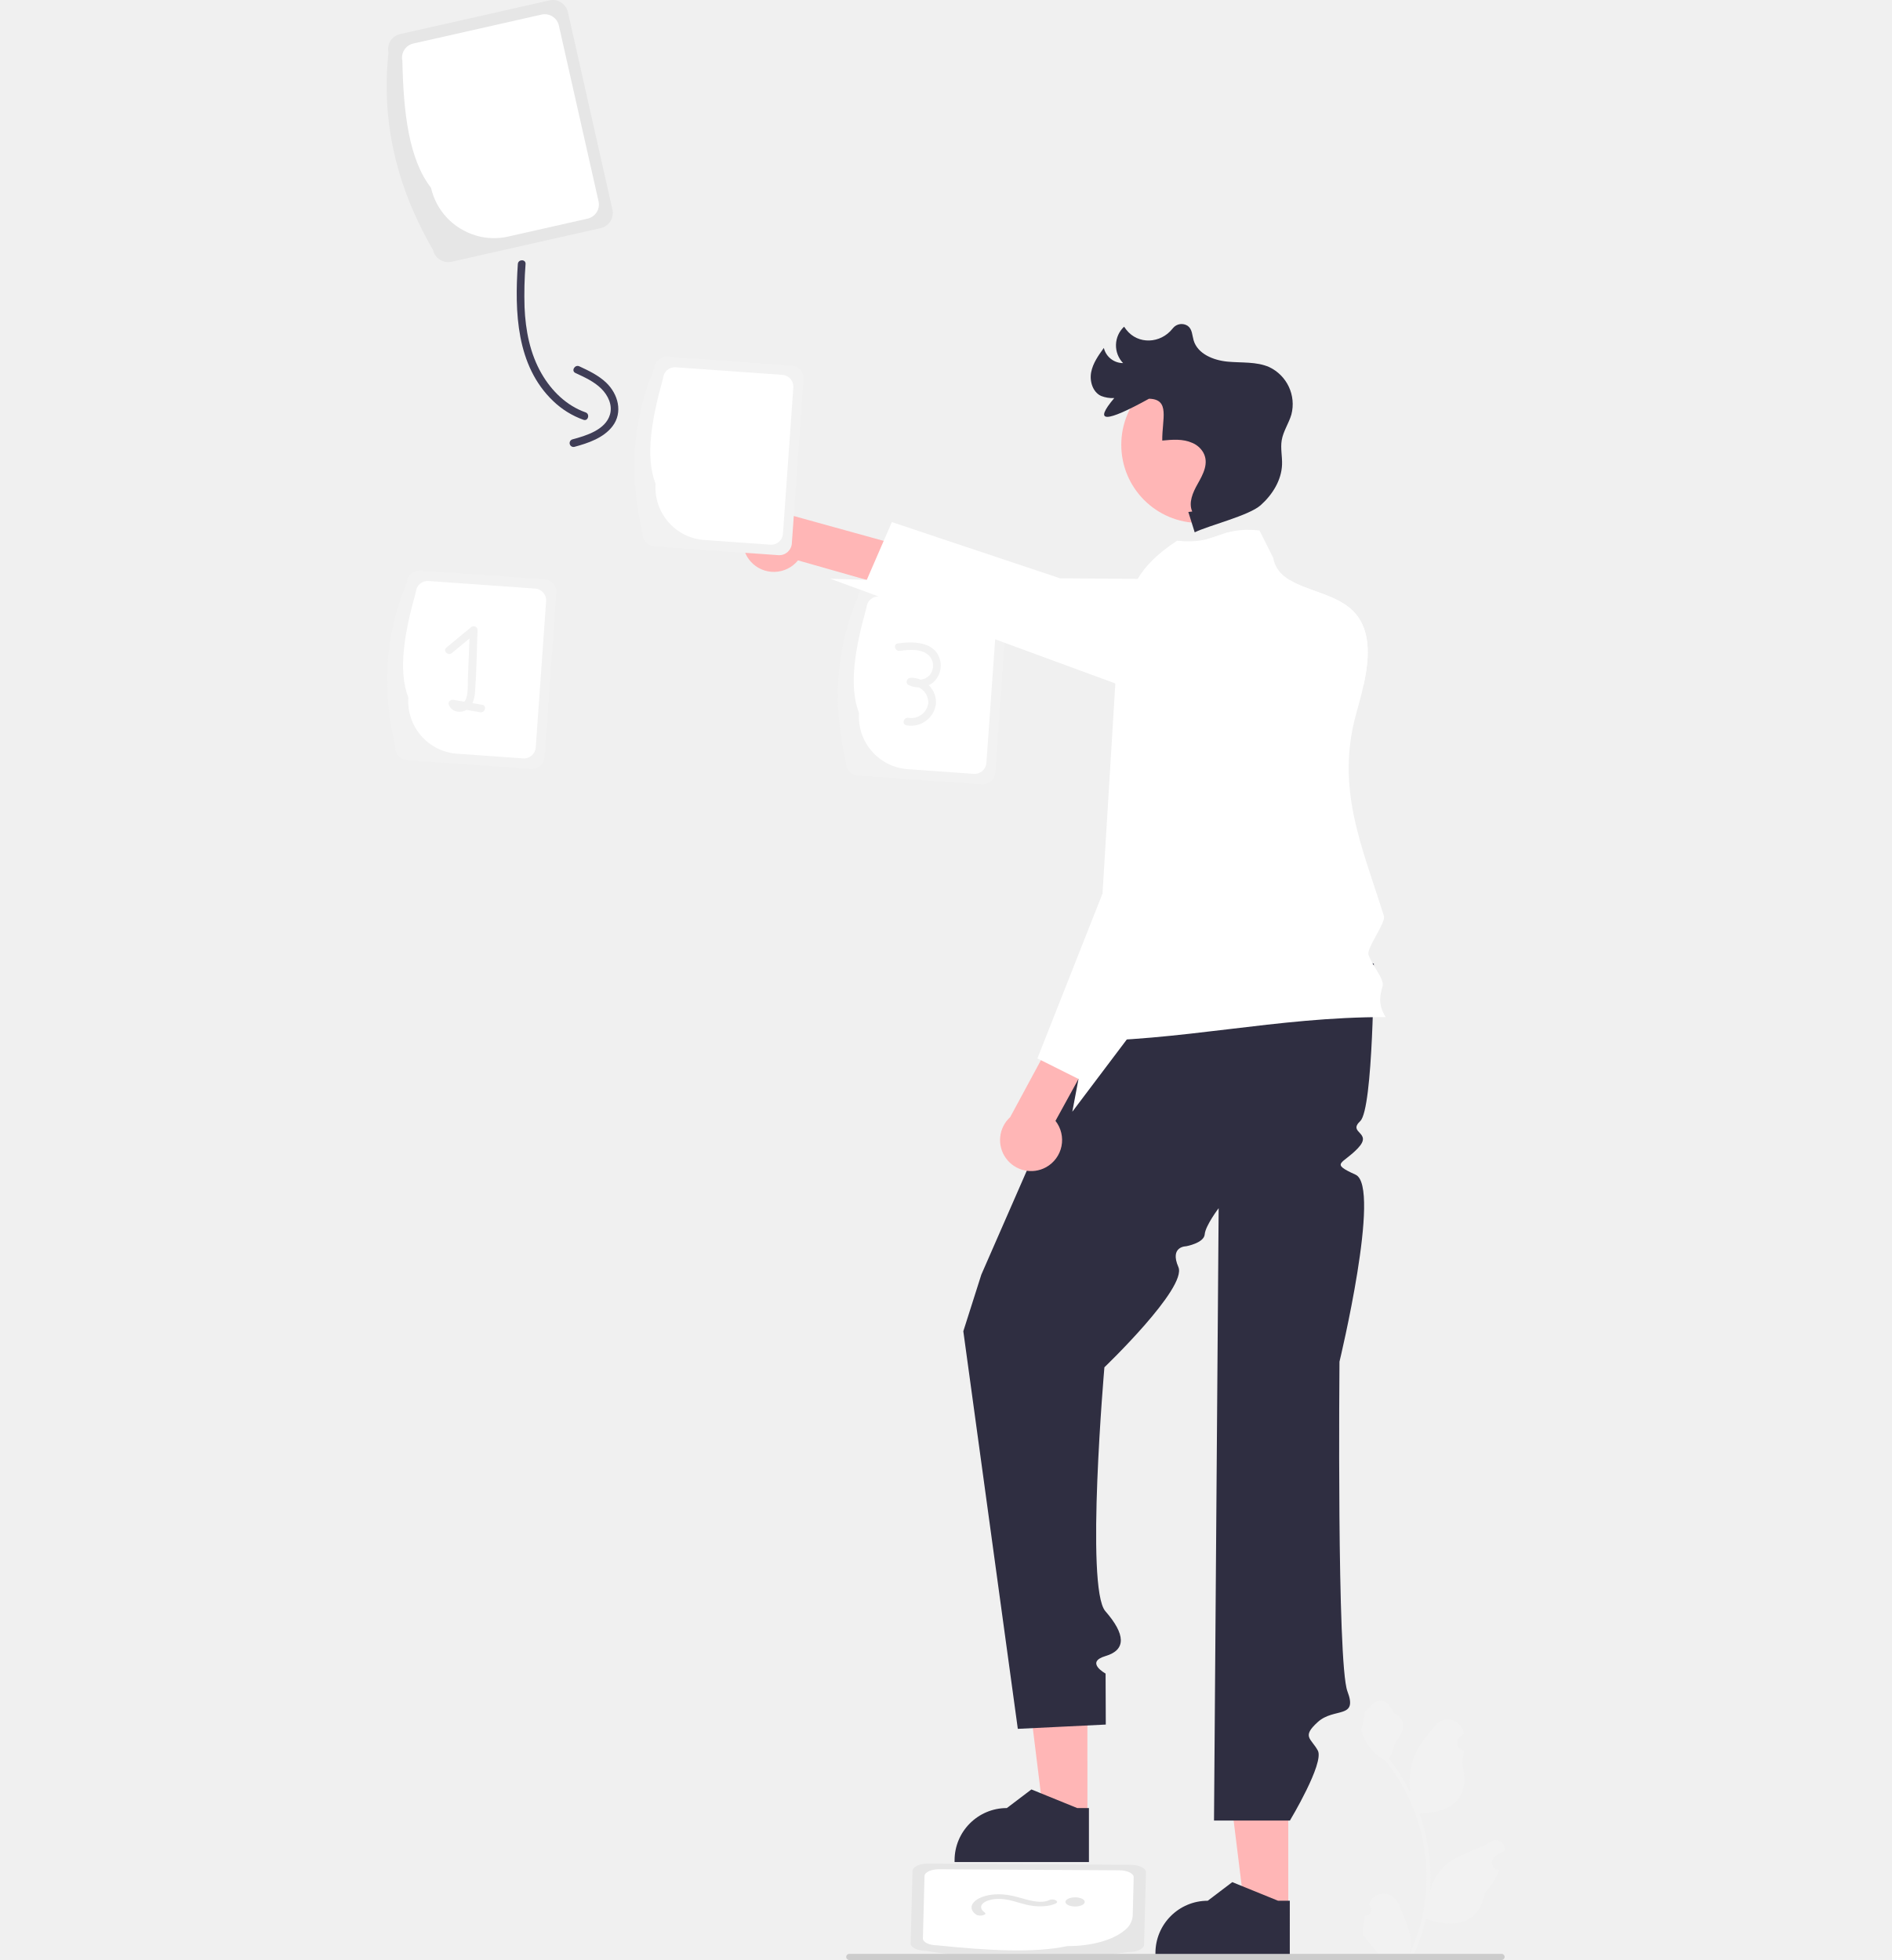
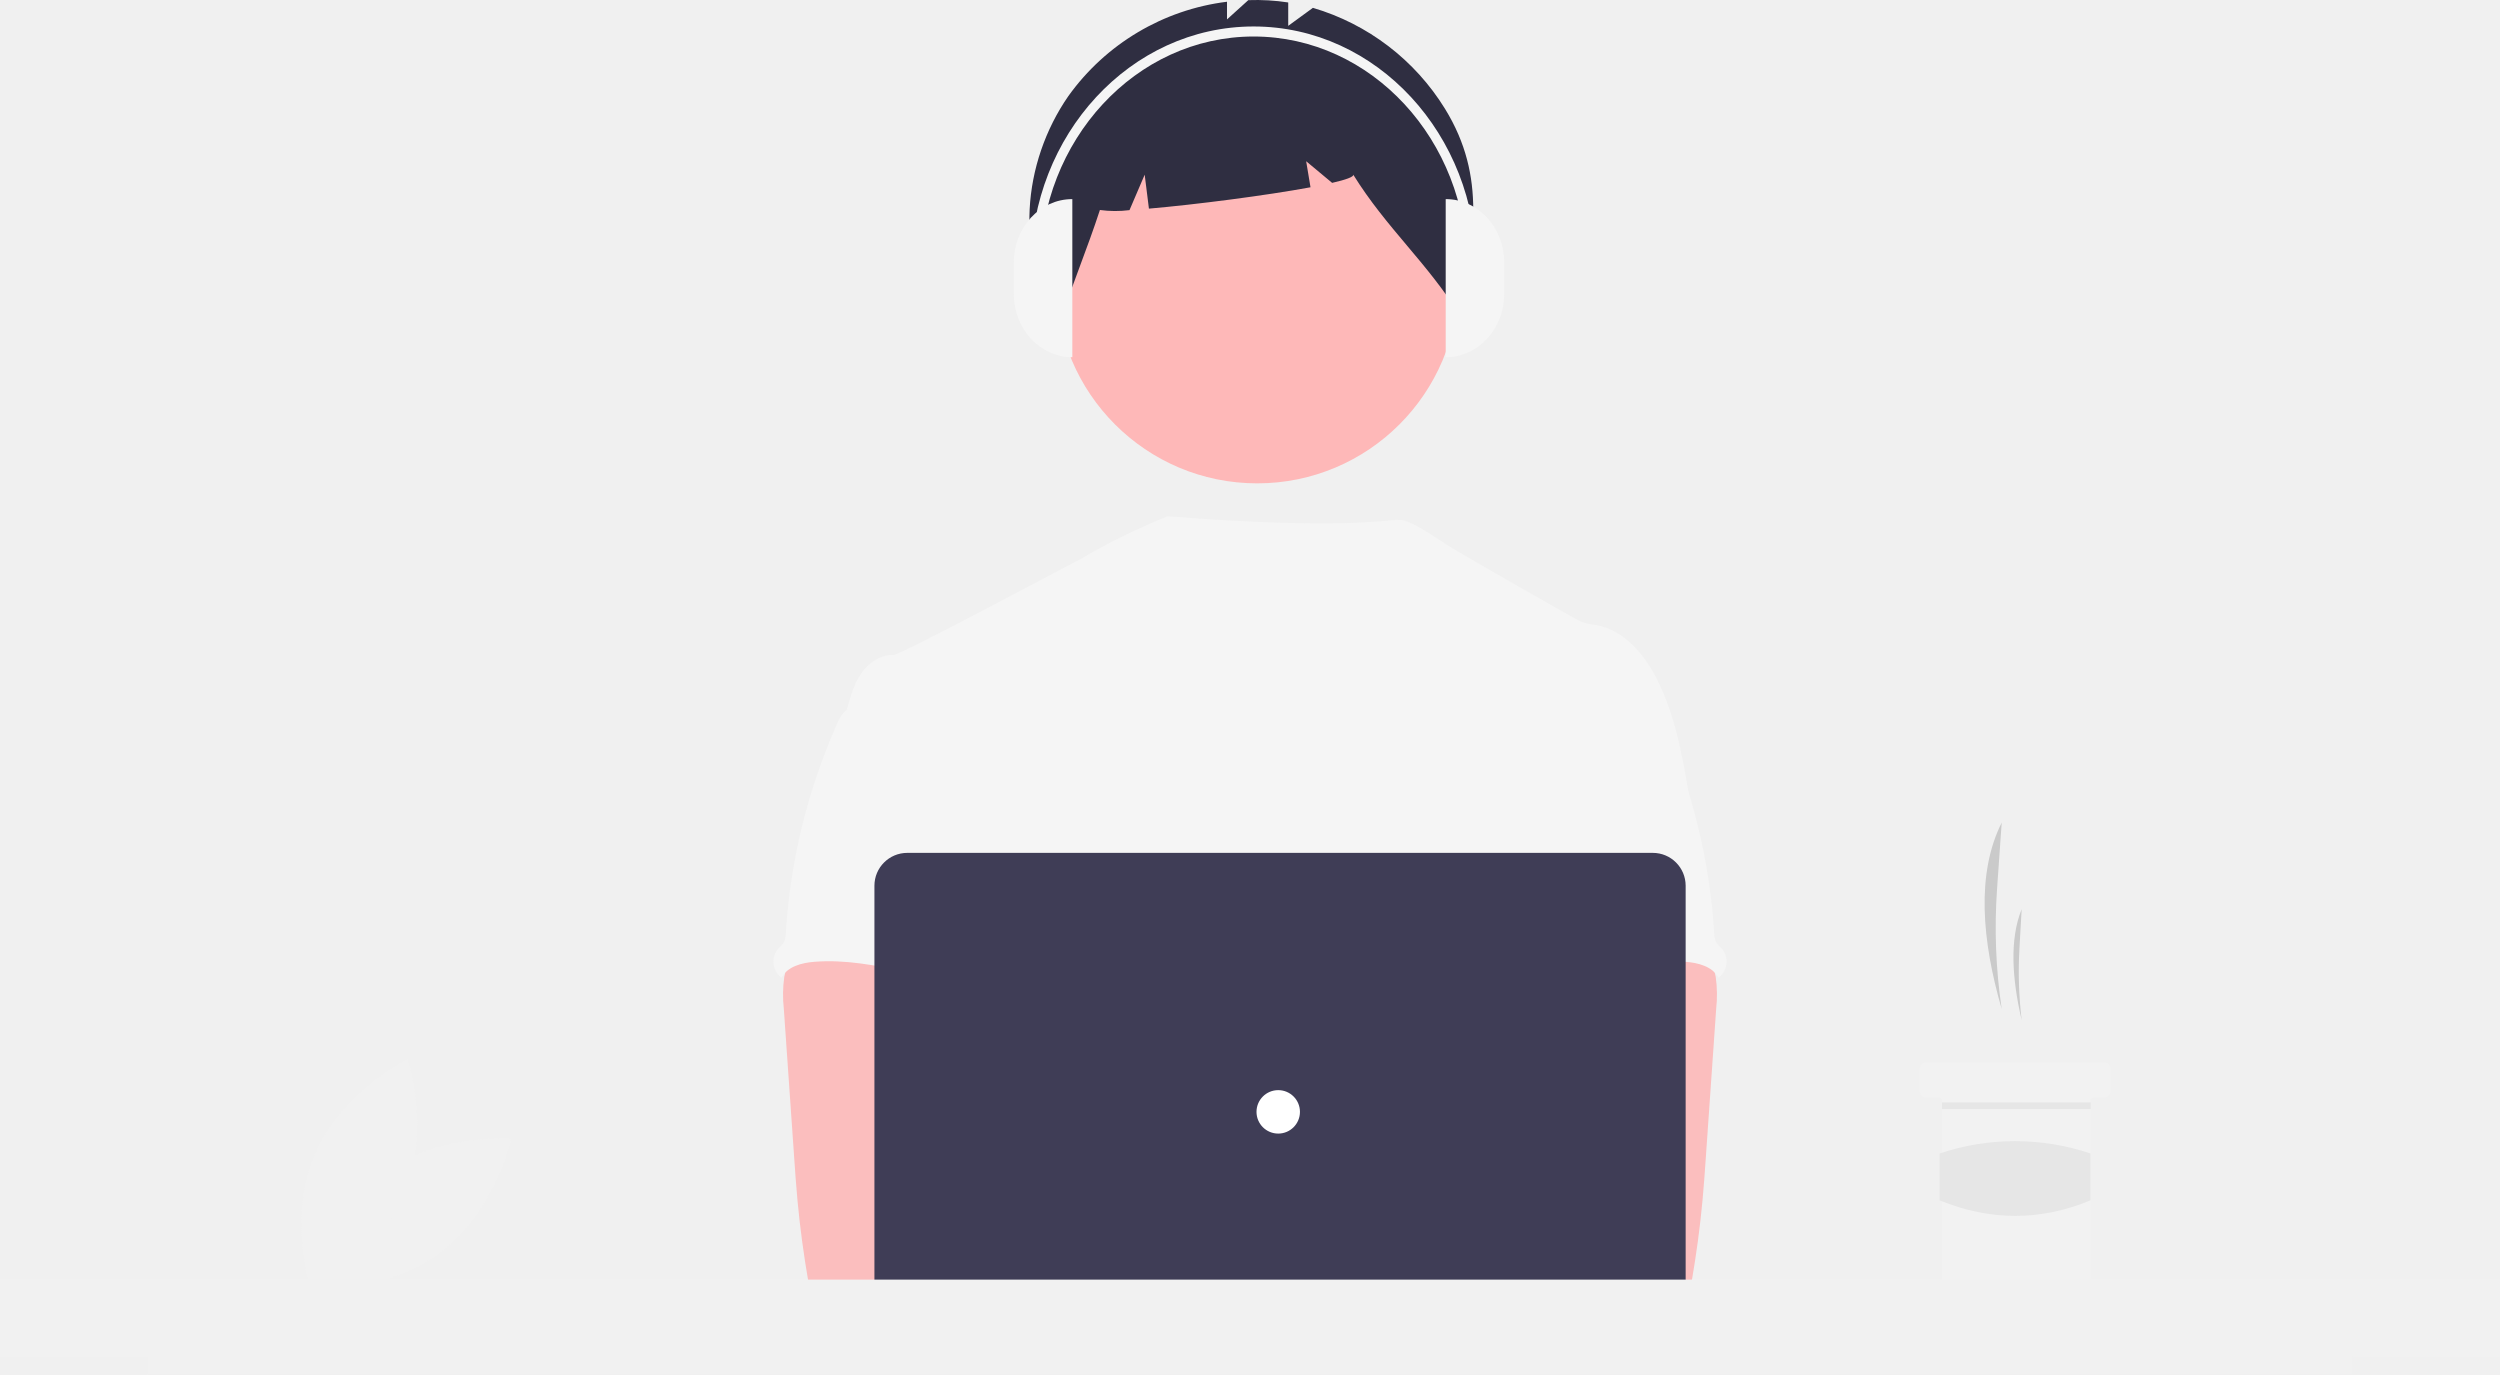
- <svg xmlns="http://www.w3.org/2000/svg" data-name="Layer 1" width="434.258" height="450" viewBox="0 0 434.258 761.185">
-   <path d="M470.538,150.812,457.498,92.943l-4.253-18.852a6.013,6.013,0,0,0-7.194-4.534l-6.424,1.453L388.111,82.633a6,6,0,0,0-4.534,7.177c-2.766,25.749,2.696,49.502,14.546,71.732.875,1.663,1.803,3.326,2.766,4.989a5.935,5.935,0,0,0,1.698,3.011,6.025,6.025,0,0,0,5.479,1.523l6.757-1.523,4.166-.945,47.016-10.608A6.004,6.004,0,0,0,470.538,150.812Z" transform="translate(-382.8712 -69.40728)" fill="#e6e6e6" />
-   <path d="M465.147,147.591l-12.428-55.051-2.976-13.216a5.627,5.627,0,0,0-6.722-4.253l-3.956.893L393.222,86.309a5.627,5.627,0,0,0-4.253,6.722c.403,20.042,2.503,38.229,11.133,49.327a25.064,25.064,0,0,0,17.189,18.432c.105.035.193.07.298.105.07.018.158.053.228.07a24.88,24.88,0,0,0,12.236.315l30.842-6.967A5.627,5.627,0,0,0,465.147,147.591Z" transform="translate(-382.8712 -69.40728)" fill="#fff" />
-   <path d="M419.474,104.665a7.175,7.175,0,0,1,8.396-1.831c3.059,1.528,4.246,4.779,3.757,8.012-.546,3.611-2.432,6.899-2.604,10.596-.15,3.236,1.056,6.636,3.924,8.378,2.056,1.249,4.172-1.843,2.106-3.098-3.4-2.065-2.257-6.604-1.271-9.7,1.231-3.866,2.514-7.807.991-11.79A10.759,10.759,0,0,0,417.011,101.841c-1.622,1.749.821,4.595,2.463,2.824Z" transform="translate(-382.8712 -69.40728)" fill="#ffffff" />
-   <circle cx="53.105" cy="67.463" r="3.747" fill="#ffffff" />
-   <path d="M671.786,793.624l-59.315-.354-19.324-.113c-3.321-.017-6.043,1.245-6.08,2.82l-.078,3.124-.651,25.047c-.05,1.565,2.608,2.864,5.928,2.882a251.579,251.579,0,0,0,73.149,1.186q2.731-.331,5.494-.727a11.216,11.216,0,0,0,3.323-.452c1.64-.506,2.724-1.373,2.753-2.36l.087-3.285.048-2.026.594-22.86C677.751,794.931,675.089,793.639,671.786,793.624Z" transform="translate(-382.8712 -69.40728)" fill="#e6e6e6" />
-   <path d="M667.401,795.757l-56.432-.327-13.545-.082c-3.104-.018-5.659,1.161-5.697,2.633l-.05,1.923-.578,22.29c-.039,1.472,2.447,2.684,5.551,2.702,19.588,2.021,37.766,3.054,50.564.294,9.316.047,17.532-2.335,21.918-5.902.058-.045.113-.081.171-.126.033-.03.088-.067.121-.097a7.809,7.809,0,0,0,3.146-5.611l.382-14.997C672.991,796.987,670.505,795.775,667.401,795.757Z" transform="translate(-382.8712 -69.40728)" fill="#fff" />
-   <path d="M615.047,812.103c-1.73-1.228-1.911-2.898.168-4.075,2.196-1.243,5.634-1.433,8.665-.852,3.386.649,6.146,1.882,9.702,2.368,3.113.425,6.7.243,9.06-.888,1.692-.811-.825-2.128-2.525-1.313-2.798,1.341-6.948.314-9.73-.481-3.474-.994-7.01-2.02-11.238-1.755-7.693.481-11.706,4.778-7.42,7.822,1.325.941,4.66.127,3.318-.826Z" transform="translate(-382.8712 -69.40728)" fill="#e6e6e6" />
-   <ellipse cx="267.332" cy="738.628" rx="3.747" ry="1.777" fill="#e6e6e6" />
-   <path d="M386.231,359.365c-5.154-21.646-4.294-42.966,4.531-63.854a4.892,4.892,0,0,1,5.221-4.529l48.224,3.422a4.892,4.892,0,0,1,4.529,5.221l-4.531,63.854a4.892,4.892,0,0,1-5.221,4.529l-48.224-3.422A4.892,4.892,0,0,1,386.231,359.365Z" transform="translate(-382.8712 -69.40728)" fill="#f2f2f2" />
-   <path d="M391.299,340.341c-4.125-10.667-1.487-25.337,2.913-41.051a4.582,4.582,0,0,1,4.889-4.241l41.444,2.941a4.582,4.582,0,0,1,4.242,4.889l-4.032,56.821a4.582,4.582,0,0,1-4.889,4.241l-25.674-1.822A20.41,20.41,0,0,1,391.299,340.341Z" transform="translate(-382.8712 -69.40728)" fill="#fff" />
-   <path d="M419.992,343.125q-1.899-.326-3.798-.653a12.752,12.752,0,0,0,.994-4.338c.599-7.992.66-16.06.979-24.068a1.519,1.519,0,0,0-2.561-1.061q-4.769,3.95-9.538,7.9c-1.488,1.233.644,3.345,2.121,2.121q3.423-2.835,6.846-5.67-.314,7.871-.628,15.741c-.1,2.518.206,5.576-.825,7.944a3.825,3.825,0,0,1-.547.887q-2.102-.361-4.205-.722c-1.008-.173-2.289.668-1.845,1.845.965,2.559,3.809,3.368,6.247,2.381a5.078,5.078,0,0,0,.622-.333l5.339.917C421.083,346.342,421.894,343.451,419.992,343.125Z" transform="translate(-382.8712 -69.40728)" fill="#f2f2f2" />
-   <path d="M561.231,365.365c-5.154-21.646-4.294-42.966,4.531-63.854a4.892,4.892,0,0,1,5.221-4.529l48.224,3.422a4.892,4.892,0,0,1,4.529,5.221l-4.531,63.854a4.892,4.892,0,0,1-5.221,4.529l-48.224-3.422A4.892,4.892,0,0,1,561.231,365.365Z" transform="translate(-382.8712 -69.40728)" fill="#f2f2f2" />
-   <path d="M566.299,346.341c-4.125-10.667-1.487-25.337,2.913-41.051a4.582,4.582,0,0,1,4.889-4.241l41.444,2.941a4.582,4.582,0,0,1,4.242,4.889l-4.032,56.821a4.582,4.582,0,0,1-4.889,4.241l-25.674-1.822A20.41,20.41,0,0,1,566.299,346.341Z" transform="translate(-382.8712 -69.40728)" fill="#fff" />
-   <path d="M593.354,335.507a8.446,8.446,0,0,0,1.555-.943,8.607,8.607,0,0,0,2.815-8.952c-1.945-7.144-10.49-7.188-16.39-6.328-1.903.277-1.094,3.168.798,2.893,3.976-.579,10.218-1.048,12.355,3.295a5.705,5.705,0,0,1-.913,6.285,5.554,5.554,0,0,1-3.376,1.605,8.923,8.923,0,0,0-3.928-.733c-1.39.066-2.165,2.087-.757,2.795a9.012,9.012,0,0,0,4.01.945,6.5,6.5,0,0,1,3.667,6.198,6.723,6.723,0,0,1-7.692,5.633c-1.885-.379-2.692,2.512-.798,2.893a9.75,9.75,0,0,0,11.455-8.19A9.111,9.111,0,0,0,593.354,335.507Z" transform="translate(-382.8712 -69.40728)" fill="#f2f2f2" />
-   <polygon points="272.105 705.445 255.138 705.444 247.067 640 272.108 640.002 272.105 705.445" fill="#ffb6b6" />
-   <path d="M655.573,792.552l-52.175-.002v-.66a20.309,20.309,0,0,1,20.308-20.308h.001l9.53-7.23,17.782,7.231,4.555 0Z" transform="translate(-382.8712 -69.40728)" fill="#2f2e41" />
-   <polygon points="350.105 741.445 333.138 741.444 325.067 676 350.108 676.002 350.105 741.445" fill="#ffb6b6" />
-   <path d="M733.573,828.552l-52.175-.002v-.66a20.309,20.309,0,0,1,20.308-20.308h.001l9.53-7.23,17.782,7.231,4.555 0Z" transform="translate(-382.8712 -69.40728)" fill="#2f2e41" />
-   <path d="M524.227,287.49a12.068,12.068,0,0,0,18.373-.454l57.852,16.467,8.489-14.882-68.854-19.056a12.051,12.051,0,0,0-15.86,17.925Z" transform="translate(-382.8712 -69.40728)" fill="#ffb6b6" />
-   <path d="M674.667,425.226,613.795,564.407l-7,22L627.958,740.823l34.16-1.667-.077-19.802s-8.129-4.409-.026-6.803,7.762-8.473-.068-17.434-.367-94.71-.367-94.71,32.237-30.87,28.726-38.935,3.008-8.065,3.008-8.065,6.95-1.243,7.216-4.621,5.416-10.171,5.416-10.171l-1.805,237.823h29.474s13.475-22.392,10.827-27.211-6.352-5.291,0-11.055,15.674-1.047,11.513-11.906-3.092-128.034-3.092-128.034,16.396-67.997,6.266-72.614-5.094-3.965.888-10.291-4.163-5.748.909-10.537,5.277-61.152,5.277-61.152Z" transform="translate(-382.8712 -69.40728)" fill="#2f2e41" />
-   <path d="M770.795,464.407c-42.67-.1-79.28,9.49-121.95,9.39,2.78-19.24,12.495-49.396,15.274-68.641,3.908-27.067.878-43.223,4.776-70.289.39-2.65.77-5.29,1.15-7.94,1.54-10.7-2.15-21.4,4.47-32.7,2.82-4.82,7.51-9.74,15.28-14.82,16.14,1.64,15.86-5.64,32-4l5.34,10.64c.68,4.04,3.13,6.67,6.45,8.66,6.83,4.13,17.35,5.57,23.67,11.16,7.94,7.02,7.41,18.25,5.05,29.21-.84,3.9-1.91,7.76-2.92,11.39-8.129,29.247,2.262,51.559,10.734,78.689.803,2.573-6.806,12.521-6,15,1.367,4.2,6.262,9.426,5.483,12.264C768.637,455.935,767.675,459.241,770.795,464.407Z" transform="translate(-382.8712 -69.40728)" fill="#ffffff" />
-   <path d="M762.305,335.077l-93.41-.21-3-.01-110.776-40.701,14.176.481,6.58-15.17,3.17-7.29,65.29,21.82,30.18.23,56.9.42c.73.01,1.45.03,2.17.06,6.83,4.13,17.35,5.57,23.67,11.16C765.195,312.887,764.665,324.117,762.305,335.077Z" transform="translate(-382.8712 -69.40728)" fill="#ffffff" />
-   <circle cx="315.616" cy="172.742" r="30.355" fill="#ffb6b6" />
-   <path d="M694.173,268.241l2.473,7.906c5.483-2.707,21.039-6.462,25.604-10.53s8.096-9.68,8.312-15.791c.112-3.156-.653-6.339-.128-9.453.593-3.519,2.764-6.569,3.758-9.996a15.945,15.945,0,0,0-8.602-18.405c-5.032-2.211-10.786-1.591-16.256-2.125s-11.572-3.009-13.112-8.285c-.576-1.973-.51-4.299-2.272-5.59a4.312,4.312,0,0,0-5.71.826q-.122.138-.234.279c-4.63,5.809-13.357,6.24-17.924.381q-.448-.574-.861-1.175a9.948,9.948,0,0,0-.394,14.133,7.672,7.672,0,0,1-7.465-5.887c-2.095,2.893-4.245,5.911-4.918,9.419s.577,7.657,3.794,9.21a12.327,12.327,0,0,0,5.168.846c-8.299,9.817-3.32,9.534,13.487.256,8.338.158,5.045,7.906,5.153,16.245v0c3.924-.377,7.965-.746,11.676.907a8.961,8.961,0,0,1,4.165,3.579c2.452,4.212.019,8.59-2.137,12.422-1.843,3.275-3.591,7.219-2.061,10.652" transform="translate(-382.8712 -69.40728)" fill="#2f2e41" />
-   <path d="M638.926,522.715a12.068,12.068,0,0,0,3.656-18.012L671.54,451.983l-12.613-11.595-33.937,62.868a12.051,12.051,0,0,0,13.935,19.459Z" transform="translate(-382.8712 -69.40728)" fill="#ffb6b6" />
-   <path d="M709.555,276.177l-6.75,120.92-32.52,75.99-21.166,28.069,2.406-12.719-14.59-7.3-1.37-.68,19.42-49.19,5.86-14.84,2.73-44.67,2.58-42.24a52.634,52.634,0,0,1,19.34-37.63l16.2-13.16Z" transform="translate(-382.8712 -69.40728)" fill="#ffffff" />
-   <path d="M482.231,276.365c-5.154-21.646-4.294-42.966,4.531-63.854a4.892,4.892,0,0,1,5.221-4.529l48.224,3.422a4.892,4.892,0,0,1,4.529,5.221l-4.531,63.854a4.892,4.892,0,0,1-5.221,4.529l-48.224-3.422A4.892,4.892,0,0,1,482.231,276.365Z" transform="translate(-382.8712 -69.40728)" fill="#f2f2f2" />
-   <path d="M487.299,257.341c-4.125-10.667-1.487-25.337,2.913-41.051a4.582,4.582,0,0,1,4.889-4.241l41.444,2.941a4.582,4.582,0,0,1,4.242,4.889l-4.032,56.821a4.582,4.582,0,0,1-4.889,4.241l-25.674-1.822A20.41,20.41,0,0,1,487.299,257.341Z" transform="translate(-382.8712 -69.40728)" fill="#fff" />
-   <path d="M512.785,228.747c-4.248-1.474-8.973,1.885-9.455,6.242-.546,4.937,4.764,8.835,9.362,7.493,1.85-.54,1.063-3.436-.797-2.893-3.37.984-6.965-2.655-5.028-5.909a4.431,4.431,0,0,1,4.527-2.215,5.018,5.018,0,0,1,3.344,3.035c1.654,3.726-.312,7.51-2.916,10.218-1.485,1.545-3.228,2.745-4.829,4.153a6.983,6.983,0,0,0-2.746,4.954,5.997,5.997,0,0,0,3.412,5.182c2.558,1.315,5.467.897,8.188.459,1.901-.306,1.094-3.197-.798-2.893-2.38.383-5.943.963-7.451-1.518-1.291-2.125,1.369-3.991,2.819-5.121,3.643-2.841,7.328-6.51,7.875-11.34C518.74,234.637,516.729,230.115,512.785,228.747Z" transform="translate(-382.8712 -69.40728)" fill="#ffffff" />
-   <path d="M762.87,813.26a2.269,2.269,0,0,0,1.645-3.933l-.155-.618q.031-.074.062-.148a6.094,6.094,0,0,1,11.241.042c1.839,4.428,4.179,8.864,4.756,13.546a18.029,18.029,0,0,1-.316,6.2,72.281,72.281,0,0,0,6.575-30.021,69.764,69.764,0,0,0-.433-7.783q-.358-3.178-.995-6.31a73.119,73.119,0,0,0-14.5-30.99,19.459,19.459,0,0,1-8.093-8.397,14.843,14.843,0,0,1-1.35-4.056c.394.052,1.486-5.949,1.188-6.317.549-.833,1.532-1.247,2.131-2.06,2.982-4.043,7.091-3.337,9.236,2.157,4.582,2.313,4.627,6.148,1.815,9.837-1.789,2.347-2.035,5.522-3.604,8.035.162.207.329.407.491.614a73.591,73.591,0,0,1,7.681,12.169,30.593,30.593,0,0,1,1.826-14.21c1.748-4.217,5.025-7.769,7.91-11.415a6.279,6.279,0,0,1,11.184,3.083q.009.081.017.161-.643.363-1.259.77a3.078,3.078,0,0,0,1.241,5.602l.063.01a30.628,30.628,0,0,1-.807,4.579c3.702,14.316-4.29,19.53-15.701,19.764-.252.129-.497.258-.749.381a75.114,75.114,0,0,1,4.043,19.028,71.243,71.243,0,0,1-.052,11.503l.019-.136a18.826,18.826,0,0,1,6.427-10.87c4.946-4.063,11.933-5.559,17.268-8.824a3.533,3.533,0,0,1,5.411,3.437l-.022.143a20.675,20.675,0,0,0-2.319,1.117q-.643.363-1.259.77a3.078,3.078,0,0,0,1.241,5.602l.063.01c.045.006.084.013.129.019a30.655,30.655,0,0,1-5.639,8.829c-2.315,12.497-12.256,13.683-22.89,10.044h-.006a75.092,75.092,0,0,1-5.044,14.726H763.321c-.065-.2-.123-.407-.181-.607a20.475,20.475,0,0,0,4.986-.297c-1.337-1.641-2.674-3.294-4.011-4.935a1.119,1.119,0,0,1-.084-.097c-.678-.84-1.363-1.673-2.041-2.512l-0-.001a29.99,29.99,0,0,1,.879-7.64Z" transform="translate(-382.8712 -69.40728)" fill="#f2f2f2" />
-   <path d="M561.319,829.403a1.186,1.186,0,0,0,1.19,1.19h253.29a1.19,1.19,0,1,0,0-2.38h-253.29A1.187,1.187,0,0,0,561.319,829.403Z" transform="translate(-382.8712 -69.40728)" fill="#ccc" />
-   <path d="M433.807,171.94c-1.251,18.493-.65,39.482,13.705,53.201a32.861,32.861,0,0,0,11.783,7.302c1.824.643,2.609-2.254.798-2.893-7.375-2.6-13.176-8.312-17.042-14.992-4.532-7.83-6.261-16.863-6.639-25.816a153.141,153.141,0,0,1,.396-16.803c.13-1.927-2.87-1.919-3,0Z" transform="translate(-382.8712 -69.40728)" fill="#3f3d56" />
-   <path d="M456.169,214.26c3.558,1.653,7.288,3.335,10.103,6.146,2.568,2.564,4.361,6.304,3.32,9.959-1.707,5.996-9.308,8.257-14.608,9.687a1.501,1.501,0,0,0,.798,2.893c5.331-1.438,11.309-3.447,14.792-8.011,4.121-5.401,2.165-12.52-2.465-16.925-2.982-2.838-6.734-4.623-10.426-6.338-1.74-.808-3.265,1.777-1.514,2.59Z" transform="translate(-382.8712 -69.40728)" fill="#3f3d56" />
+ <svg xmlns="http://www.w3.org/2000/svg" data-name="Layer 1" viewBox="0 0 878.63 483">
+   <path d="M294.716,621.203c-19.511,14.544-25.04,40.135-25.04,40.135s26.104,2.009,45.615-12.535,25.04-40.135,25.04-40.135S314.227,606.659,294.716,621.203Z" transform="translate(-160.6848 -208.5)" fill="#f1f1f1" />
+   <path d="M302.844,628.032c-9.377,22.456-32.862,34.028-32.862,34.028s-8.281-24.837,1.096-47.293,32.862-34.028,32.862-34.028S312.221,605.576,302.844,628.032Z" transform="translate(-160.6848 -208.5)" fill="#f1f1f1" />
+   <path d="M864.187,563.114h0a194.657,194.657,0,0,1-1.633-42.195l1.633-23.307h0c-9,17.908-6.966,41.479,0,65.502Z" transform="translate(-160.6848 -208.5)" fill="#cacaca" />
+   <path d="M871.205,567.013h0a143.091,143.091,0,0,1-.786-25.116l.786-13.873h0C866.875,538.683,867.854,552.713,871.205,567.013Z" transform="translate(-160.6848 -208.5)" fill="#cacaca" />
+   <path d="M902.401,584.17v7.798a2.352,2.352,0,0,1-2.339,2.339h-3.899a.777.777,0,0,0-.78.78v63.943a2.351,2.351,0,0,1-2.339,2.339H845.476a2.341,2.341,0,0,1-2.339-2.339V595.087a.782.782,0,0,0-.78-.78H837.678a2.341,2.341,0,0,1-2.339-2.339v-7.798a2.336,2.336,0,0,1,2.339-2.339h62.383A2.346,2.346,0,0,1,902.401,584.17Z" transform="translate(-160.6848 -208.5)" fill="#f2f2f2" />
+   <rect x="682.522" y="387.445" width="52.246" height="2.339" fill="#e6e6e6" />
+   <path d="M895.383,630.369c-17.483,7.235-35.156,7.315-53.026,0v-16.481a83.274,83.274,0,0,1,53.026,0Z" transform="translate(-160.6848 -208.5)" fill="#e6e6e6" />
+   <circle id="fff0188c-9915-4c0d-8339-9317a77083e8" data-name="Ellipse 276" cx="441.853" cy="99.211" r="70.666" fill="#feb8b8" />
+   <path id="ac220ed6-7c3f-4d1e-8d82-3295770c496a-74" data-name="Path 1461" d="M668.54,246.746a81.614,81.614,0,0,0-46.43-35.492l-8.675,6.331v-8.22a75.123,75.123,0,0,0-14.032-.817l-7.485,6.772V209.11a80.834,80.834,0,0,0-55.763,33.169c-16.254,23.432-18.998,56.032-3.011,79.652,4.388-13.487,9.715-26.142,14.104-39.628a39.916,39.916,0,0,0,10.399.05l5.339-12.459,1.492,11.931c16.55-1.441,41.096-4.607,56.785-7.508l-1.526-9.154,9.128,7.606c4.806-1.106,7.66-2.11,7.425-2.877,11.668,18.811,25.948,30.826,37.616,49.637C678.337,293.006,683.437,270.951,668.54,246.746Z" transform="translate(-160.6848 -208.5)" fill="#2f2e41" />
+   <path d="M754.52,489.43c-2.43-14.619-4.936-29.519-11.731-42.689-4.466-8.626-11.554-16.847-21.11-18.552a20.422,20.422,0,0,1-5.497-1.272c-2.8-1.349-40.425-22.827-46.405-26.568-5.135-3.212-13.24-9.158-17.327-9.158-4.112-.09-19.878,3.579-81.414-1.231,0,0-16.905,6.663-29.985,14.743-.198-.131-63.869,34.06-66.261,33.97-4.53-.191-8.741,2.71-11.338,6.362-2.596,3.652-3.814,8.174-5.089,12.546,13.907,30.97,26.631,61.98,40.539,92.95a7.931,7.931,0,0,1,1.006,3.815,9.31,9.31,0,0,1-1.73,3.815c-6.82,10.956-6.603,24.736-5.858,37.613.746,12.877,1.668,26.478-4.087,38.02-1.565,3.169-3.601,6.069-5.089,9.238-3.486,7.177-4.746,30.131-2.71,37.842l255.121,7.309C730.067,673.102,754.52,489.43,754.52,489.43Z" transform="translate(-160.6848 -208.5)" fill="#f5f5f5" />
+   <path id="bb46eb08-8e3e-4ac5-913b-26d221d967b9-75" data-name="Path 1421" d="M436.31,551.903a45.043,45.043,0,0,0-.153,11.109l3.657,52.513c.343,4.949.681,9.887,1.146,14.824.877,9.581,2.188,19.086,3.815,28.578a5.09,5.09,0,0,0,5.216,4.949c16.096,3.406,32.726,3.27,49.153,2.342,25.067-1.399,89.198-4.046,93.116-9.136s1.635-13.322-3.474-17.438-89.739-14.149-89.739-14.149c.827-6.553,3.321-12.724,5.688-18.946,4.25-11.035,8.22-22.432,8.297-34.253s-4.377-24.25-14.061-31.022c-7.966-5.56-18.221-6.591-27.928-6.362-7.062.203-19.265-1.489-25.716,1.272C440.223,538.431,437.264,546.905,436.31,551.903Z" transform="translate(-160.6848 -208.5)" fill="#fbbebe" />
+   <path id="efe93a1e-ccdd-49fd-af5f-e26394aa0937-76" data-name="Path 1430" d="M457.627,458.523a13.17,13.17,0,0,0-2.824,4.518A213.588,213.588,0,0,0,436.862,536.356a7.329,7.329,0,0,1-.827,3.55,15.535,15.535,0,0,1-1.87,2.023,7.024,7.024,0,0,0,.84,9.898q.173.146.356.281c2.099-3.951,7.125-5.242,11.592-5.586,21.389-1.692,42.282,8.259,63.734,7.508-1.514-5.23-3.691-10.256-4.925-15.548-5.459-23.502,8.156-49.089-.191-71.726-1.667-4.53-4.453-8.983-8.843-10.968a23.555,23.555,0,0,0-5.662-1.499c-5.421-.98-16.212-5.166-21.453-3.486-1.935.624-2.697,2.443-4.301,3.542C462.877,455.902,459.646,456.474,457.627,458.523Z" transform="translate(-160.6848 -208.5)" fill="#f5f5f5" />
+   <path id="a38c3c09-000b-42b7-8619-0229d8aff5e9-77" data-name="Path 1421" d="M754.672,536.183c-6.451-2.762-18.653-1.069-25.716-1.272-9.707-.229-19.962.802-27.928,6.362-9.684,6.772-14.137,19.201-14.061,31.022s4.046,23.218,8.297,34.253c2.366,6.222,4.861,12.393,5.688,18.946,0,0-84.63,10.034-89.739,14.149s-7.392,12.348-3.474,17.438,126.173,10.2,142.269,6.794a5.09,5.09,0,0,0,5.216-4.949c1.627-9.491,2.937-18.996,3.815-28.578.465-4.937.802-9.874,1.146-14.824l3.657-52.513a45.043,45.043,0,0,0-.153-11.109C762.736,546.905,759.777,538.431,754.672,536.183Z" transform="translate(-160.6848 -208.5)" fill="#fbbebe" />
+   <path id="bd3879bf-5d05-49be-b690-c4d97e29a2ab-78" data-name="Path 1430" d="M734.687,454.346c-1.603-1.099-2.366-2.918-4.301-3.542-5.241-1.68-16.032,2.507-21.453,3.486a23.555,23.555,0,0,0-5.662,1.499c-4.389,1.985-7.175,6.438-8.843,10.968-8.347,22.637,5.268,48.224-.191,71.726-1.234,5.293-3.411,10.318-4.925,15.548,21.453.751,42.346-9.2,63.734-7.508,4.467.343,9.493,1.635,11.592,5.586q.183-.135.356-.281a7.024,7.024,0,0,0,.84-9.898,15.535,15.535,0,0,1-1.87-2.023,7.329,7.329,0,0,1-.827-3.55,213.588,213.588,0,0,0-17.941-73.316,13.17,13.17,0,0,0-2.824-4.518C740.354,456.474,737.123,455.902,734.687,454.346Z" transform="translate(-160.6848 -208.5)" fill="#f5f5f5" />
+   <circle cx="420.924" cy="438.81" r="19.073" fill="#fbbebe" />
+   <circle cx="463.156" cy="438.81" r="19.073" fill="#fbbebe" />
+   <path d="M741.572,690.288H479.542a11.552,11.552,0,0,1-11.539-11.539V519.783a11.552,11.552,0,0,1,11.539-11.539H741.572a11.552,11.552,0,0,1,11.539,11.539V678.75A11.552,11.552,0,0,1,741.572,690.288Z" transform="translate(-160.6848 -208.5)" fill="#3f3d56" />
+   <circle id="bf1cdf42-3b4f-4239-91c9-f6802a29e918" data-name="Ellipse 263" cx="449.236" cy="390.766" r="7.635" fill="#fff" />
+   <polygon points="878.63 449.724 0 449.724 0 476.724 51.97 476.724 51.97 483 826.68 483 826.68 476.724 878.63 476.724 878.63 449.724" fill="#f1f1f1" />
+   <path d="M537.556,334.049h0c-11.355,0-20.559-9.952-20.559-22.229h0V300.705c0-12.277,9.205-22.229,20.559-22.229h0v55.574Z" transform="translate(-160.6848 -208.5)" fill="#f5f5f5" />
+   <path d="M668.779,278.476h0c11.355,0,20.559,9.952,20.559,22.229v11.115c0,12.277-9.205,22.229-20.559,22.229h0V278.476Z" transform="translate(-160.6848 -208.5)" fill="#f5f5f5" />
+   <path d="M679.553,302.452h-3.262c0-44.73-33.656-81.121-75.026-81.121-41.369,0-75.026,36.391-75.026,81.121h-3.262c0-46.675,35.12-84.648,78.288-84.648C644.433,217.804,679.553,255.777,679.553,302.452Z" transform="translate(-160.6848 -208.5)" fill="#f5f5f5" />
</svg>
